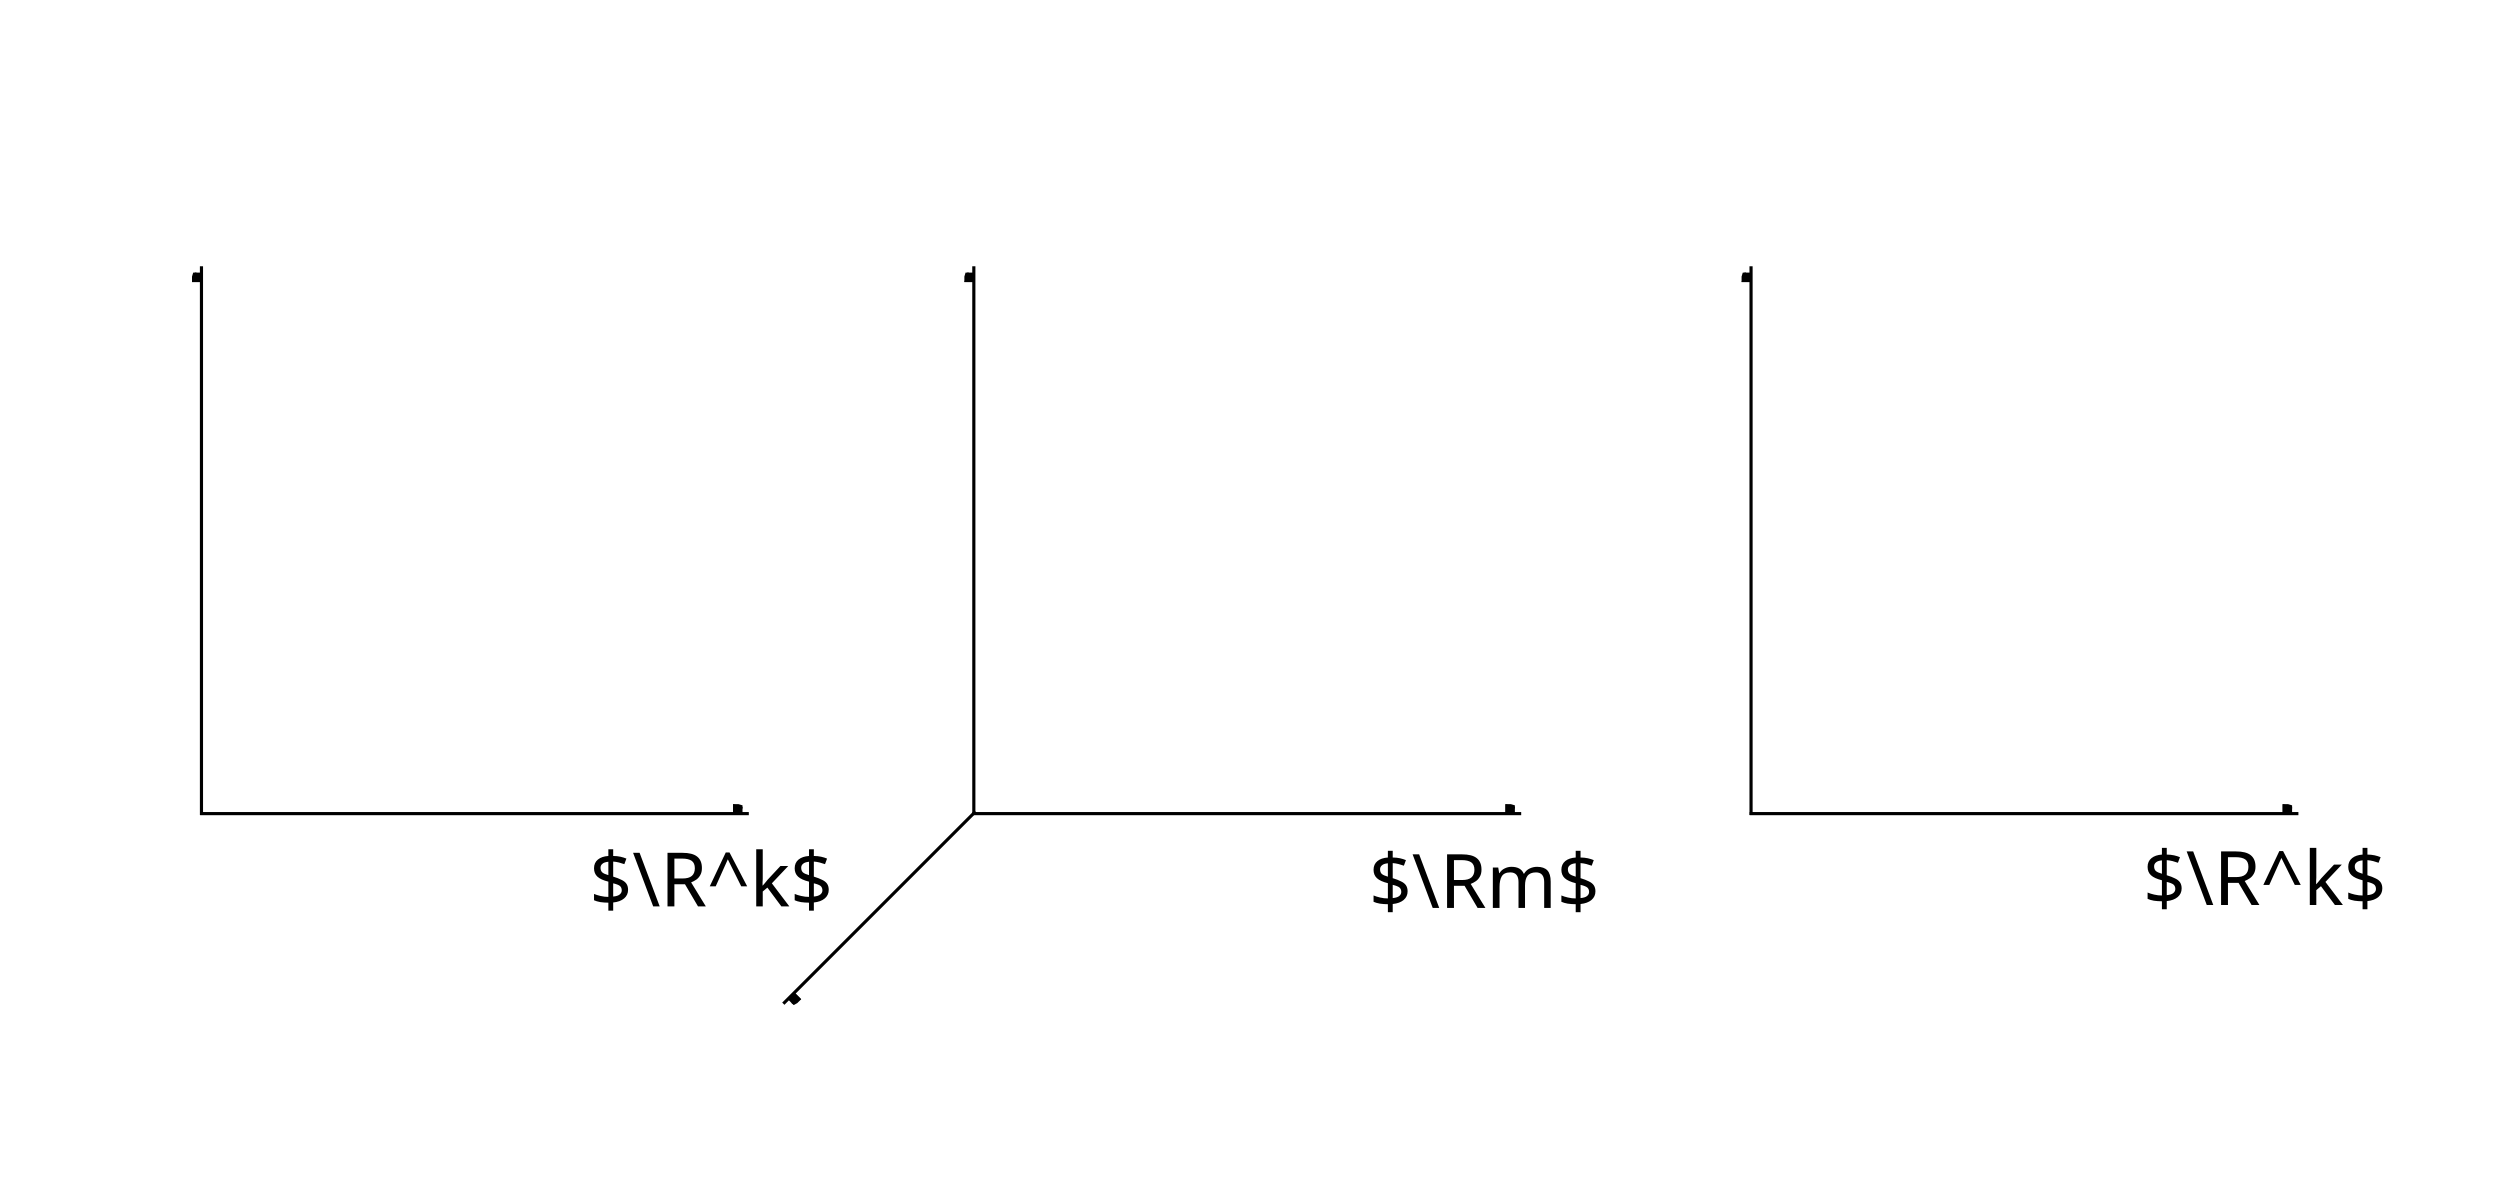
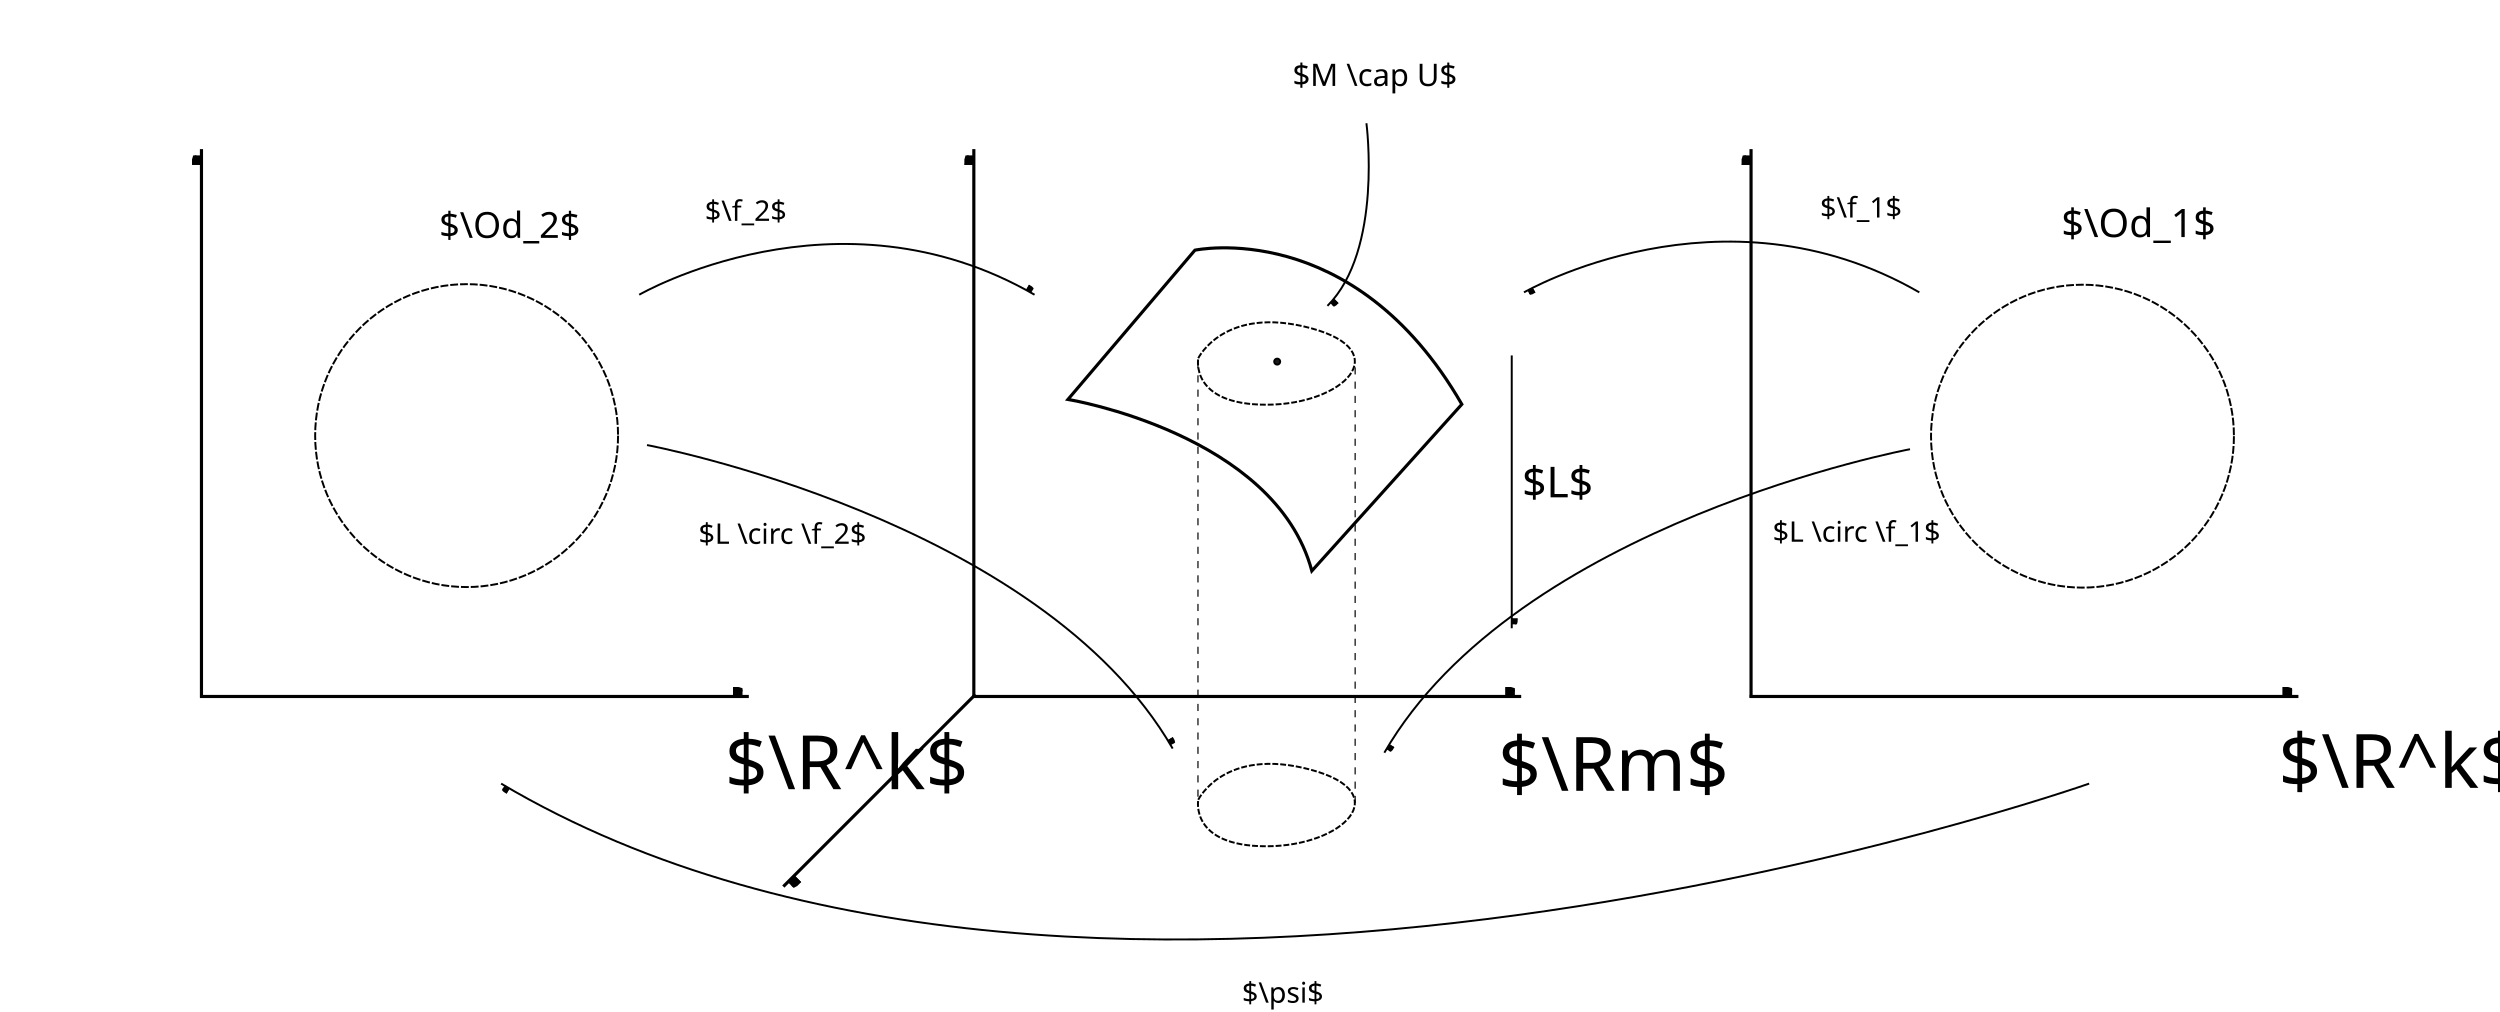
- <svg xmlns="http://www.w3.org/2000/svg" width="210mm" height="100mm" viewBox="0 0 210 100" version="1.1" id="svg8">
+ <svg xmlns="http://www.w3.org/2000/svg" width="210mm" height="85mm" viewBox="0 0 210 85" version="1.1" id="svg8">
  <defs id="defs2">
-     <marker id="marker1531" refX="5.0" refY="3.0" orient="auto-start-reverse">
-       <path style="fill:context-stroke;stroke:#000000;stroke-opacity:1" d="m 10,3 -10,3 0,-6 z" id="path1529" />
+     <marker orient="auto-start-reverse" refY="3" refX="5" id="marker2658">
+       <path id="path2656" d="M 10,3 0,6 V 0 Z" style="fill:context-stroke;stroke:#000000;stroke-opacity:1" />
    </marker>
-     <marker orient="auto-start-reverse" refY="3.0" refX="5.0" id="marker1461">
-       <path id="path1459" d="m 10,3 -10,3 0,-6 z" style="fill:context-stroke;stroke:#000000;stroke-opacity:1" />
+     <marker id="marker2206" refX="5" refY="3" orient="auto-start-reverse">
+       <path style="fill:context-stroke;stroke:#000000;stroke-opacity:1" d="M 10,3 0,6 V 0 Z" id="path2204" />
    </marker>
-     <marker id="marker1397" refX="5.0" refY="3.0" orient="auto-start-reverse">
-       <path style="fill:context-stroke;stroke:#000000;stroke-opacity:1" d="m 10,3 -10,3 0,-6 z" id="path1395" />
+     <marker orient="auto-start-reverse" refY="3" refX="5" id="marker2158">
+       <path id="path2156" d="M 10,3 0,6 V 0 Z" style="fill:context-stroke;stroke:#000000;stroke-opacity:1" />
    </marker>
-     <marker id="marker1339" refX="5.0" refY="3.0" orient="auto-start-reverse">
-       <path style="fill:context-stroke;stroke:#000000;stroke-opacity:1" d="m 10,3 -10,3 0,-6 z" id="path1337" />
+     <marker orient="auto-start-reverse" refY="3" refX="5" id="marker1918">
+       <path id="path1916" d="M 10,3 0,6 V 0 Z" style="fill:context-stroke;stroke:#000000;stroke-opacity:1" />
    </marker>
-     <marker orient="auto-start-reverse" refY="3.0" refX="5.0" id="marker1287">
-       <path id="path1285" d="m 10,3 -10,3 0,-6 z" style="fill:context-stroke;stroke:#000000;stroke-opacity:1" />
+     <marker id="marker1868" refX="5" refY="3" orient="auto-start-reverse">
+       <path style="fill:context-stroke;stroke:#000000;stroke-opacity:1" d="M 10,3 0,6 V 0 Z" id="path1866" />
    </marker>
-     <marker id="marker1241" refX="5.0" refY="3.0" orient="auto-start-reverse">
-       <path style="fill:context-stroke;stroke:#000000;stroke-opacity:1" d="m 10,3 -10,3 0,-6 z" id="path1239" />
+     <marker id="marker1704" refX="5" refY="3" orient="auto-start-reverse">
+       <path style="fill:context-stroke;stroke:#000000;stroke-opacity:1" d="M 10,3 0,6 V 0 Z" id="path1702" />
    </marker>
-     <marker orient="auto-start-reverse" refY="3.0" refX="5.0" id="ExperimentalArrow">
-       <path id="path1126" d="m 10,3 -10,3 0,-6 z" style="fill:context-stroke;stroke:#000000;stroke-opacity:1" />
+     <marker id="marker1531" refX="5" refY="3" orient="auto-start-reverse">
+       <path style="fill:context-stroke;stroke:#000000;stroke-opacity:1" d="M 10,3 0,6 V 0 Z" id="path1529" />
    </marker>
-     <marker orient="auto" refY="0.0" refX="0.0" id="Arrow1Lstart" style="overflow:visible">
-       <path id="path873" d="M 0.0,0.0 L 5.0,-5.0 L -12.5,0.0 L 5.0,5.0 L 0.0,0.0 z " style="fill-rule:evenodd;stroke:#000000;stroke-width:1pt;stroke-opacity:1;fill:#000000;fill-opacity:1" transform="scale(0.8) translate(12.5,0)" />
+     <marker orient="auto-start-reverse" refY="3" refX="5" id="marker1461">
+       <path id="path1459" d="M 10,3 0,6 V 0 Z" style="fill:context-stroke;stroke:#000000;stroke-opacity:1" />
    </marker>
-     <marker orient="auto" refY="0.0" refX="0.0" id="DiamondSstart" style="overflow:visible">
-       <path id="path967" d="M 0,-7.071 L -7.071,0 L 0,7.071 L 7.071,0 L 0,-7.071 z " style="fill-rule:evenodd;stroke:#000000;stroke-width:1pt;stroke-opacity:1;fill:#000000;fill-opacity:1" transform="scale(0.2) translate(6,0)" />
+     <marker id="marker1397" refX="5" refY="3" orient="auto-start-reverse">
+       <path style="fill:context-stroke;stroke:#000000;stroke-opacity:1" d="M 10,3 0,6 V 0 Z" id="path1395" />
+     </marker>
+     <marker id="marker1339" refX="5" refY="3" orient="auto-start-reverse">
+       <path style="fill:context-stroke;stroke:#000000;stroke-opacity:1" d="M 10,3 0,6 V 0 Z" id="path1337" />
+     </marker>
+     <marker orient="auto-start-reverse" refY="3" refX="5" id="marker1287">
+       <path id="path1285" d="M 10,3 0,6 V 0 Z" style="fill:context-stroke;stroke:#000000;stroke-opacity:1" />
+     </marker>
+     <marker id="marker1241" refX="5" refY="3" orient="auto-start-reverse">
+       <path style="fill:context-stroke;stroke:#000000;stroke-opacity:1" d="M 10,3 0,6 V 0 Z" id="path1239" />
+     </marker>
+     <marker orient="auto-start-reverse" refY="3" refX="5" id="ExperimentalArrow">
+       <path id="path1126" d="M 10,3 0,6 V 0 Z" style="fill:context-stroke;stroke:#000000;stroke-opacity:1" />
+     </marker>
+     <marker orient="auto" refY="0" refX="0" id="Arrow1Lstart" style="overflow:visible">
+       <path id="path873" d="M 0,0 5,-5 -12.5,0 5,5 Z" style="fill:#000000;fill-opacity:1;fill-rule:evenodd;stroke:#000000;stroke-width:1pt;stroke-opacity:1" transform="matrix(0.8,0,0,0.8,10,0)" />
+     </marker>
+     <marker orient="auto" refY="0" refX="0" id="DiamondSstart" style="overflow:visible">
+       <path id="path967" d="M 0,-7.071 -7.071,0 0,7.071 7.071,0 Z" style="fill:#000000;fill-opacity:1;fill-rule:evenodd;stroke:#000000;stroke-width:1pt;stroke-opacity:1" transform="matrix(0.2,0,0,0.2,1.2,0)" />
+     </marker>
+     <marker orient="auto-start-reverse" refY="3" refX="5" id="marker2658-2">
+       <path id="path2656-0" d="M 10,3 0,6 V 0 Z" style="fill:context-stroke;stroke:#000000;stroke-opacity:1" />
    </marker>
  </defs>
-   <g id="layer1" transform="translate(0,-197)">
-     <path style="fill:none;stroke:#000000;stroke-width:0.265;stroke-linecap:butt;stroke-linejoin:miter;stroke-miterlimit:4;stroke-dasharray:none;stroke-opacity:1;marker-start:url(#marker1461)" d="m 16.923,219.367 v 46.093" id="path815" />
-     <path style="fill:none;stroke:#000000;stroke-width:0.265;stroke-linecap:butt;stroke-linejoin:miter;stroke-miterlimit:4;stroke-dasharray:none;stroke-opacity:1;marker-start:url(#marker1531)" d="M 62.901,265.344 H 16.808" id="path815-3" />
-     <path style="fill:none;stroke:#000000;stroke-width:0.265;stroke-linecap:butt;stroke-linejoin:miter;stroke-miterlimit:4;stroke-dasharray:none;stroke-opacity:1;marker-start:url(#marker1241)" d="m 147.088,219.367 v 46.093" id="path815-6" />
-     <path style="fill:none;stroke:#000000;stroke-width:0.265;stroke-linecap:butt;stroke-linejoin:miter;stroke-miterlimit:4;stroke-dasharray:none;stroke-opacity:1;marker-start:url(#ExperimentalArrow)" d="M 193.066,265.344 H 146.972" id="path815-3-7" />
-     <path style="fill:none;stroke:#000000;stroke-width:0.265;stroke-linecap:butt;stroke-linejoin:miter;stroke-miterlimit:4;stroke-dasharray:none;stroke-opacity:1;marker-start:url(#marker1287)" d="m 81.802,219.367 v 46.093" id="path815-5" />
-     <path style="fill:none;stroke:#000000;stroke-width:0.265;stroke-linecap:butt;stroke-linejoin:miter;stroke-miterlimit:4;stroke-dasharray:none;stroke-opacity:1;marker-start:url(#marker1339)" d="M 127.78,265.344 H 81.687" id="path815-3-3" />
-     <path style="fill:none;stroke:#000000;stroke-width:0.265;stroke-linecap:butt;stroke-linejoin:miter;stroke-miterlimit:4;stroke-dasharray:none;stroke-opacity:1;marker-start:url(#marker1397)" d="M 65.799,281.31 81.938,265.171" id="path815-3-3-5" />
-     <text xml:space="preserve" style="font-style:normal;font-weight:normal;font-size:6.308px;line-height:1.25;font-family:sans-serif;letter-spacing:0px;word-spacing:0px;fill:#000000;fill-opacity:1;stroke:none;stroke-width:0.158" x="180.007" y="273.022" id="text1601">
-       <tspan id="tspan1599" x="180.007" y="273.022" style="stroke-width:0.158">$\R^k$</tspan>
+   <g id="layer1" transform="translate(0,-212)">
+     <path style="fill:none;stroke:#000000;stroke-width:0.265;stroke-linecap:butt;stroke-linejoin:miter;stroke-miterlimit:4;stroke-dasharray:none;stroke-opacity:1;marker-start:url(#marker1461)" d="m 16.923,224.526 v 46.093" id="path815" />
+     <path style="fill:none;stroke:#000000;stroke-width:0.265;stroke-linecap:butt;stroke-linejoin:miter;stroke-miterlimit:4;stroke-dasharray:none;stroke-opacity:1;marker-start:url(#marker1531)" d="M 62.901,270.504 H 16.808" id="path815-3" />
+     <path style="fill:none;stroke:#000000;stroke-width:0.265;stroke-linecap:butt;stroke-linejoin:miter;stroke-miterlimit:4;stroke-dasharray:none;stroke-opacity:1;marker-start:url(#marker1241)" d="m 147.088,224.526 v 46.093" id="path815-6" />
+     <path style="fill:none;stroke:#000000;stroke-width:0.265;stroke-linecap:butt;stroke-linejoin:miter;stroke-miterlimit:4;stroke-dasharray:none;stroke-opacity:1;marker-start:url(#ExperimentalArrow)" d="M 193.066,270.504 H 146.972" id="path815-3-7" />
+     <path style="fill:none;stroke:#000000;stroke-width:0.265;stroke-linecap:butt;stroke-linejoin:miter;stroke-miterlimit:4;stroke-dasharray:none;stroke-opacity:1;marker-start:url(#marker1287)" d="m 81.802,224.526 v 46.093" id="path815-5" />
+     <path style="fill:none;stroke:#000000;stroke-width:0.265;stroke-linecap:butt;stroke-linejoin:miter;stroke-miterlimit:4;stroke-dasharray:none;stroke-opacity:1;marker-start:url(#marker1339)" d="M 127.78,270.504 H 81.687" id="path815-3-3" />
+     <path style="fill:none;stroke:#000000;stroke-width:0.265;stroke-linecap:butt;stroke-linejoin:miter;stroke-miterlimit:4;stroke-dasharray:none;stroke-opacity:1;marker-start:url(#marker1397)" d="M 65.799,286.47 81.938,270.331" id="path815-3-3-5" />
+     <text xml:space="preserve" style="font-style:normal;font-weight:normal;font-size:6.308px;line-height:1.25;font-family:sans-serif;letter-spacing:0px;word-spacing:0px;fill:#000000;fill-opacity:1;stroke:none;stroke-width:0.158" x="191.384" y="278.182" id="text1601">
+       <tspan id="tspan1599" x="191.384" y="278.182" style="stroke-width:0.158">$\R^k$</tspan>
    </text>
-     <text xml:space="preserve" style="font-style:normal;font-weight:normal;font-size:6.308px;line-height:1.25;font-family:sans-serif;letter-spacing:0px;word-spacing:0px;fill:#000000;fill-opacity:1;stroke:none;stroke-width:0.158" x="114.99" y="273.268" id="text1601-6">
-       <tspan id="tspan1599-2" x="114.99" y="273.268" style="stroke-width:0.158">$\Rm$</tspan>
+     <text xml:space="preserve" style="font-style:normal;font-weight:normal;font-size:6.308px;line-height:1.25;font-family:sans-serif;letter-spacing:0px;word-spacing:0px;fill:#000000;fill-opacity:1;stroke:none;stroke-width:0.158" x="125.838" y="278.427" id="text1601-6">
+       <tspan id="tspan1599-2" x="125.838" y="278.427" style="stroke-width:0.158">$\Rm$</tspan>
    </text>
-     <text xml:space="preserve" style="font-style:normal;font-weight:normal;font-size:6.308px;line-height:1.25;font-family:sans-serif;letter-spacing:0px;word-spacing:0px;fill:#000000;fill-opacity:1;stroke:none;stroke-width:0.158" x="49.506" y="273.136" id="text1601-9">
-       <tspan id="tspan1599-1" x="49.506" y="273.136" style="stroke-width:0.158">$\R^k$</tspan>
+     <text xml:space="preserve" style="font-style:normal;font-weight:normal;font-size:6.308px;line-height:1.25;font-family:sans-serif;letter-spacing:0px;word-spacing:0px;fill:#000000;fill-opacity:1;stroke:none;stroke-width:0.158" x="60.883" y="278.295" id="text1601-9">
+       <tspan id="tspan1599-1" x="60.883" y="278.295" style="stroke-width:0.158">$\R^k$</tspan>
+     </text>
+     <path style="fill:none;stroke:#000000;stroke-width:0.265px;stroke-linecap:butt;stroke-linejoin:miter;stroke-opacity:1" d="m 122.794,245.96 c -9.107,-15.774 -22.421,-12.945 -22.421,-12.945 l -10.664,12.535 c 0,0 17.397,2.876 20.486,14.406 z" id="path1677" />
+     <path style="fill:none;stroke:#000000;stroke-width:0.165;stroke-linecap:butt;stroke-linejoin:miter;stroke-opacity:1;marker-end:url(#marker1918);stroke-miterlimit:4;stroke-dasharray:none" d="m 53.694,236.757 c 0,0 16.591,-9.594 33.208,0" id="path1679" />
+     <path style="fill:none;stroke:#000000;stroke-width:0.165;stroke-linecap:butt;stroke-linejoin:miter;stroke-opacity:1;marker-start:url(#marker1704);stroke-miterlimit:4;stroke-dasharray:none" d="m 128.015,236.559 c 0,0 16.591,-9.594 33.208,0" id="path1679-2" />
+     <path style="fill:none;stroke:#000000;stroke-width:0.165;stroke-linecap:butt;stroke-linejoin:miter;stroke-opacity:1;stroke-miterlimit:4;stroke-dasharray:0.495,0.165;stroke-dashoffset:0" d="m 100.654,242.089 c 0,0 2.179,-4.472 9.434,-2.528 7.255,1.944 2.752,6.435 -3.715,6.435 -6.467,0 -5.719,-3.907 -5.719,-3.907 z" id="path2034" />
+     <text xml:space="preserve" style="font-style:normal;font-weight:normal;font-size:2.594px;line-height:1.25;font-family:sans-serif;letter-spacing:0px;word-spacing:0px;fill:#000000;fill-opacity:1;stroke:none;stroke-width:0.065" x="108.576" y="219.217" id="text1601-6-7">
+       <tspan id="tspan1599-2-0" x="108.576" y="219.217" style="stroke-width:0.065">$M \cap U$</tspan>
+     </text>
+     <path style="fill:none;stroke:#000000;stroke-width:0.165;stroke-linecap:butt;stroke-linejoin:miter;stroke-opacity:1;stroke-miterlimit:4;stroke-dasharray:none;marker-end:url(#marker2206)" d="m 114.779,222.352 c 0,0 1.403,10.664 -3.274,15.341" id="path2054" />
+     <path style="fill:none;stroke:#000000;stroke-width:0.165;stroke-linecap:butt;stroke-linejoin:miter;stroke-miterlimit:4;stroke-dasharray:none;stroke-opacity:1;marker-end:url(#marker2158)" d="m 175.489,277.823 c 0,0 -83.722,29.466 -133.394,0" id="path2304" />
+     <circle style="fill:#1a1a1a;fill-opacity:1;stroke:#000000;stroke-width:0.165;stroke-linejoin:round;stroke-miterlimit:4;stroke-dasharray:none;stroke-dashoffset:0;stroke-opacity:1;paint-order:markers fill stroke" id="path2540" cx="107.284" cy="242.376" r="0.252" />
+     <circle style="fill:#1a1a1a;fill-opacity:0;stroke:#000000;stroke-width:0.165;stroke-linejoin:round;stroke-miterlimit:4;stroke-dasharray:0.66,0.165;stroke-dashoffset:0;stroke-opacity:1;paint-order:markers fill stroke" id="path2542" cx="39.195" cy="248.591" r="12.722" />
+     <circle style="fill:#1a1a1a;fill-opacity:0;stroke:#000000;stroke-width:0.165;stroke-linejoin:round;stroke-miterlimit:4;stroke-dasharray:0.66, 0.165;stroke-dashoffset:0;stroke-opacity:1;paint-order:markers fill stroke" id="path2542-9" cx="174.928" cy="248.638" r="12.722" />
+     <text xml:space="preserve" style="font-style:normal;font-weight:normal;font-size:3.301px;line-height:1.25;font-family:sans-serif;letter-spacing:0px;word-spacing:0px;fill:#000000;fill-opacity:1;stroke:none;stroke-width:0.083" x="173.156" y="231.916" id="text1601-6-3">
+       <tspan id="tspan1599-2-6" x="173.156" y="231.916" style="stroke-width:0.083">$\Od_1$</tspan>
+     </text>
+     <text xml:space="preserve" style="font-style:normal;font-weight:normal;font-size:3.019px;line-height:1.25;font-family:sans-serif;letter-spacing:0px;word-spacing:0px;fill:#000000;fill-opacity:1;stroke:none;stroke-width:0.075" x="36.889" y="231.982" id="text1601-6-3-0">
+       <tspan id="tspan1599-2-6-6" x="36.889" y="231.982" style="stroke-width:0.075">$\Od_2$</tspan>
+     </text>
+     <path style="fill:none;stroke:#000000;stroke-width:0.165;stroke-linecap:butt;stroke-linejoin:miter;stroke-miterlimit:4;stroke-dasharray:0.495, 0.165;stroke-dashoffset:0;stroke-opacity:1" d="m 100.654,279.18 c 0,0 2.179,-4.472 9.434,-2.528 7.255,1.944 2.752,6.435 -3.715,6.435 -6.467,0 -5.719,-3.907 -5.719,-3.907 z" id="path2034-2" />
+     <path style="fill:none;stroke:#000000;stroke-width:0.1;stroke-linecap:butt;stroke-linejoin:miter;stroke-miterlimit:4;stroke-dasharray:0.6,0.6;stroke-opacity:1;stroke-dashoffset:0" d="M 100.629,242.326 V 279.139" id="path2612" />
+     <path style="fill:none;stroke:#000000;stroke-width:0.1;stroke-linecap:butt;stroke-linejoin:miter;stroke-miterlimit:4;stroke-dasharray:0.6,0.6;stroke-opacity:1;stroke-dashoffset:0" d="m 113.832,279.452 v -37.137" id="path2614" />
+     <path style="fill:none;stroke:#000000;stroke-width:0.165;stroke-linecap:butt;stroke-linejoin:miter;stroke-opacity:1;stroke-miterlimit:4;stroke-dasharray:none;marker-end:url(#marker1868)" d="m 126.986,241.856 v 22.918" id="path2616" />
+     <text xml:space="preserve" style="font-style:normal;font-weight:normal;font-size:3.574px;line-height:1.25;font-family:sans-serif;letter-spacing:0px;word-spacing:0px;fill:#000000;fill-opacity:1;stroke:none;stroke-width:0.089" x="127.858" y="253.778" id="text1601-6-6">
+       <tspan id="tspan1599-2-1" x="127.858" y="253.778" style="stroke-width:0.089">$L$</tspan>
+     </text>
+     <path style="fill:none;stroke:#000000;stroke-width:0.165;stroke-linecap:butt;stroke-linejoin:miter;stroke-opacity:1;marker-end:url(#marker2658);stroke-miterlimit:4;stroke-dasharray:none" d="m 54.349,249.386 c 0,0 33.013,6.193 44.156,25.493" id="path2648" />
+     <path style="fill:none;stroke:#000000;stroke-width:0.165;stroke-linecap:butt;stroke-linejoin:miter;stroke-miterlimit:4;stroke-dasharray:none;stroke-opacity:1;marker-end:url(#marker2658-2)" d="m 160.441,249.734 c 0,0 -33.013,6.193 -44.156,25.493" id="path2648-2" />
+     <text xml:space="preserve" style="font-style:normal;font-weight:normal;font-size:2.387px;line-height:1.25;font-family:sans-serif;letter-spacing:0px;word-spacing:0px;fill:#000000;fill-opacity:1;stroke:none;stroke-width:0.06" x="148.91" y="257.507" id="text1601-6-37">
+       <tspan id="tspan1599-2-5" x="148.91" y="257.507" style="stroke-width:0.06">$L \circ \f_1$</tspan>
+     </text>
+     <text xml:space="preserve" style="font-style:normal;font-weight:normal;font-size:2.387px;line-height:1.25;font-family:sans-serif;letter-spacing:0px;word-spacing:0px;fill:#000000;fill-opacity:1;stroke:none;stroke-width:0.06" x="58.684" y="257.682" id="text1601-6-37-9">
+       <tspan id="tspan1599-2-5-2" x="58.684" y="257.682" style="stroke-width:0.06">$L \circ \f_2$</tspan>
+     </text>
+     <text xml:space="preserve" style="font-style:normal;font-weight:normal;font-size:2.387px;line-height:1.25;font-family:sans-serif;letter-spacing:0px;word-spacing:0px;fill:#000000;fill-opacity:1;stroke:none;stroke-width:0.06" x="59.213" y="230.554" id="text1601-6-37-9-2">
+       <tspan id="tspan1599-2-5-2-8" x="59.213" y="230.554" style="stroke-width:0.06">$\f_2$</tspan>
+     </text>
+     <text xml:space="preserve" style="font-style:normal;font-weight:normal;font-size:2.387px;line-height:1.25;font-family:sans-serif;letter-spacing:0px;word-spacing:0px;fill:#000000;fill-opacity:1;stroke:none;stroke-width:0.06" x="152.894" y="230.273" id="text1601-6-37-9-2-9">
+       <tspan id="tspan1599-2-5-2-8-7" x="152.894" y="230.273" style="stroke-width:0.06">$\f_1$</tspan>
+     </text>
+     <text xml:space="preserve" style="font-style:normal;font-weight:normal;font-size:2.387px;line-height:1.25;font-family:sans-serif;letter-spacing:0px;word-spacing:0px;fill:#000000;fill-opacity:1;stroke:none;stroke-width:0.06" x="104.333" y="296.222" id="text1601-6-37-9-3">
+       <tspan id="tspan1599-2-5-2-6" x="104.333" y="296.222" style="stroke-width:0.06">$\psi$</tspan>
    </text>
  </g>
</svg>
